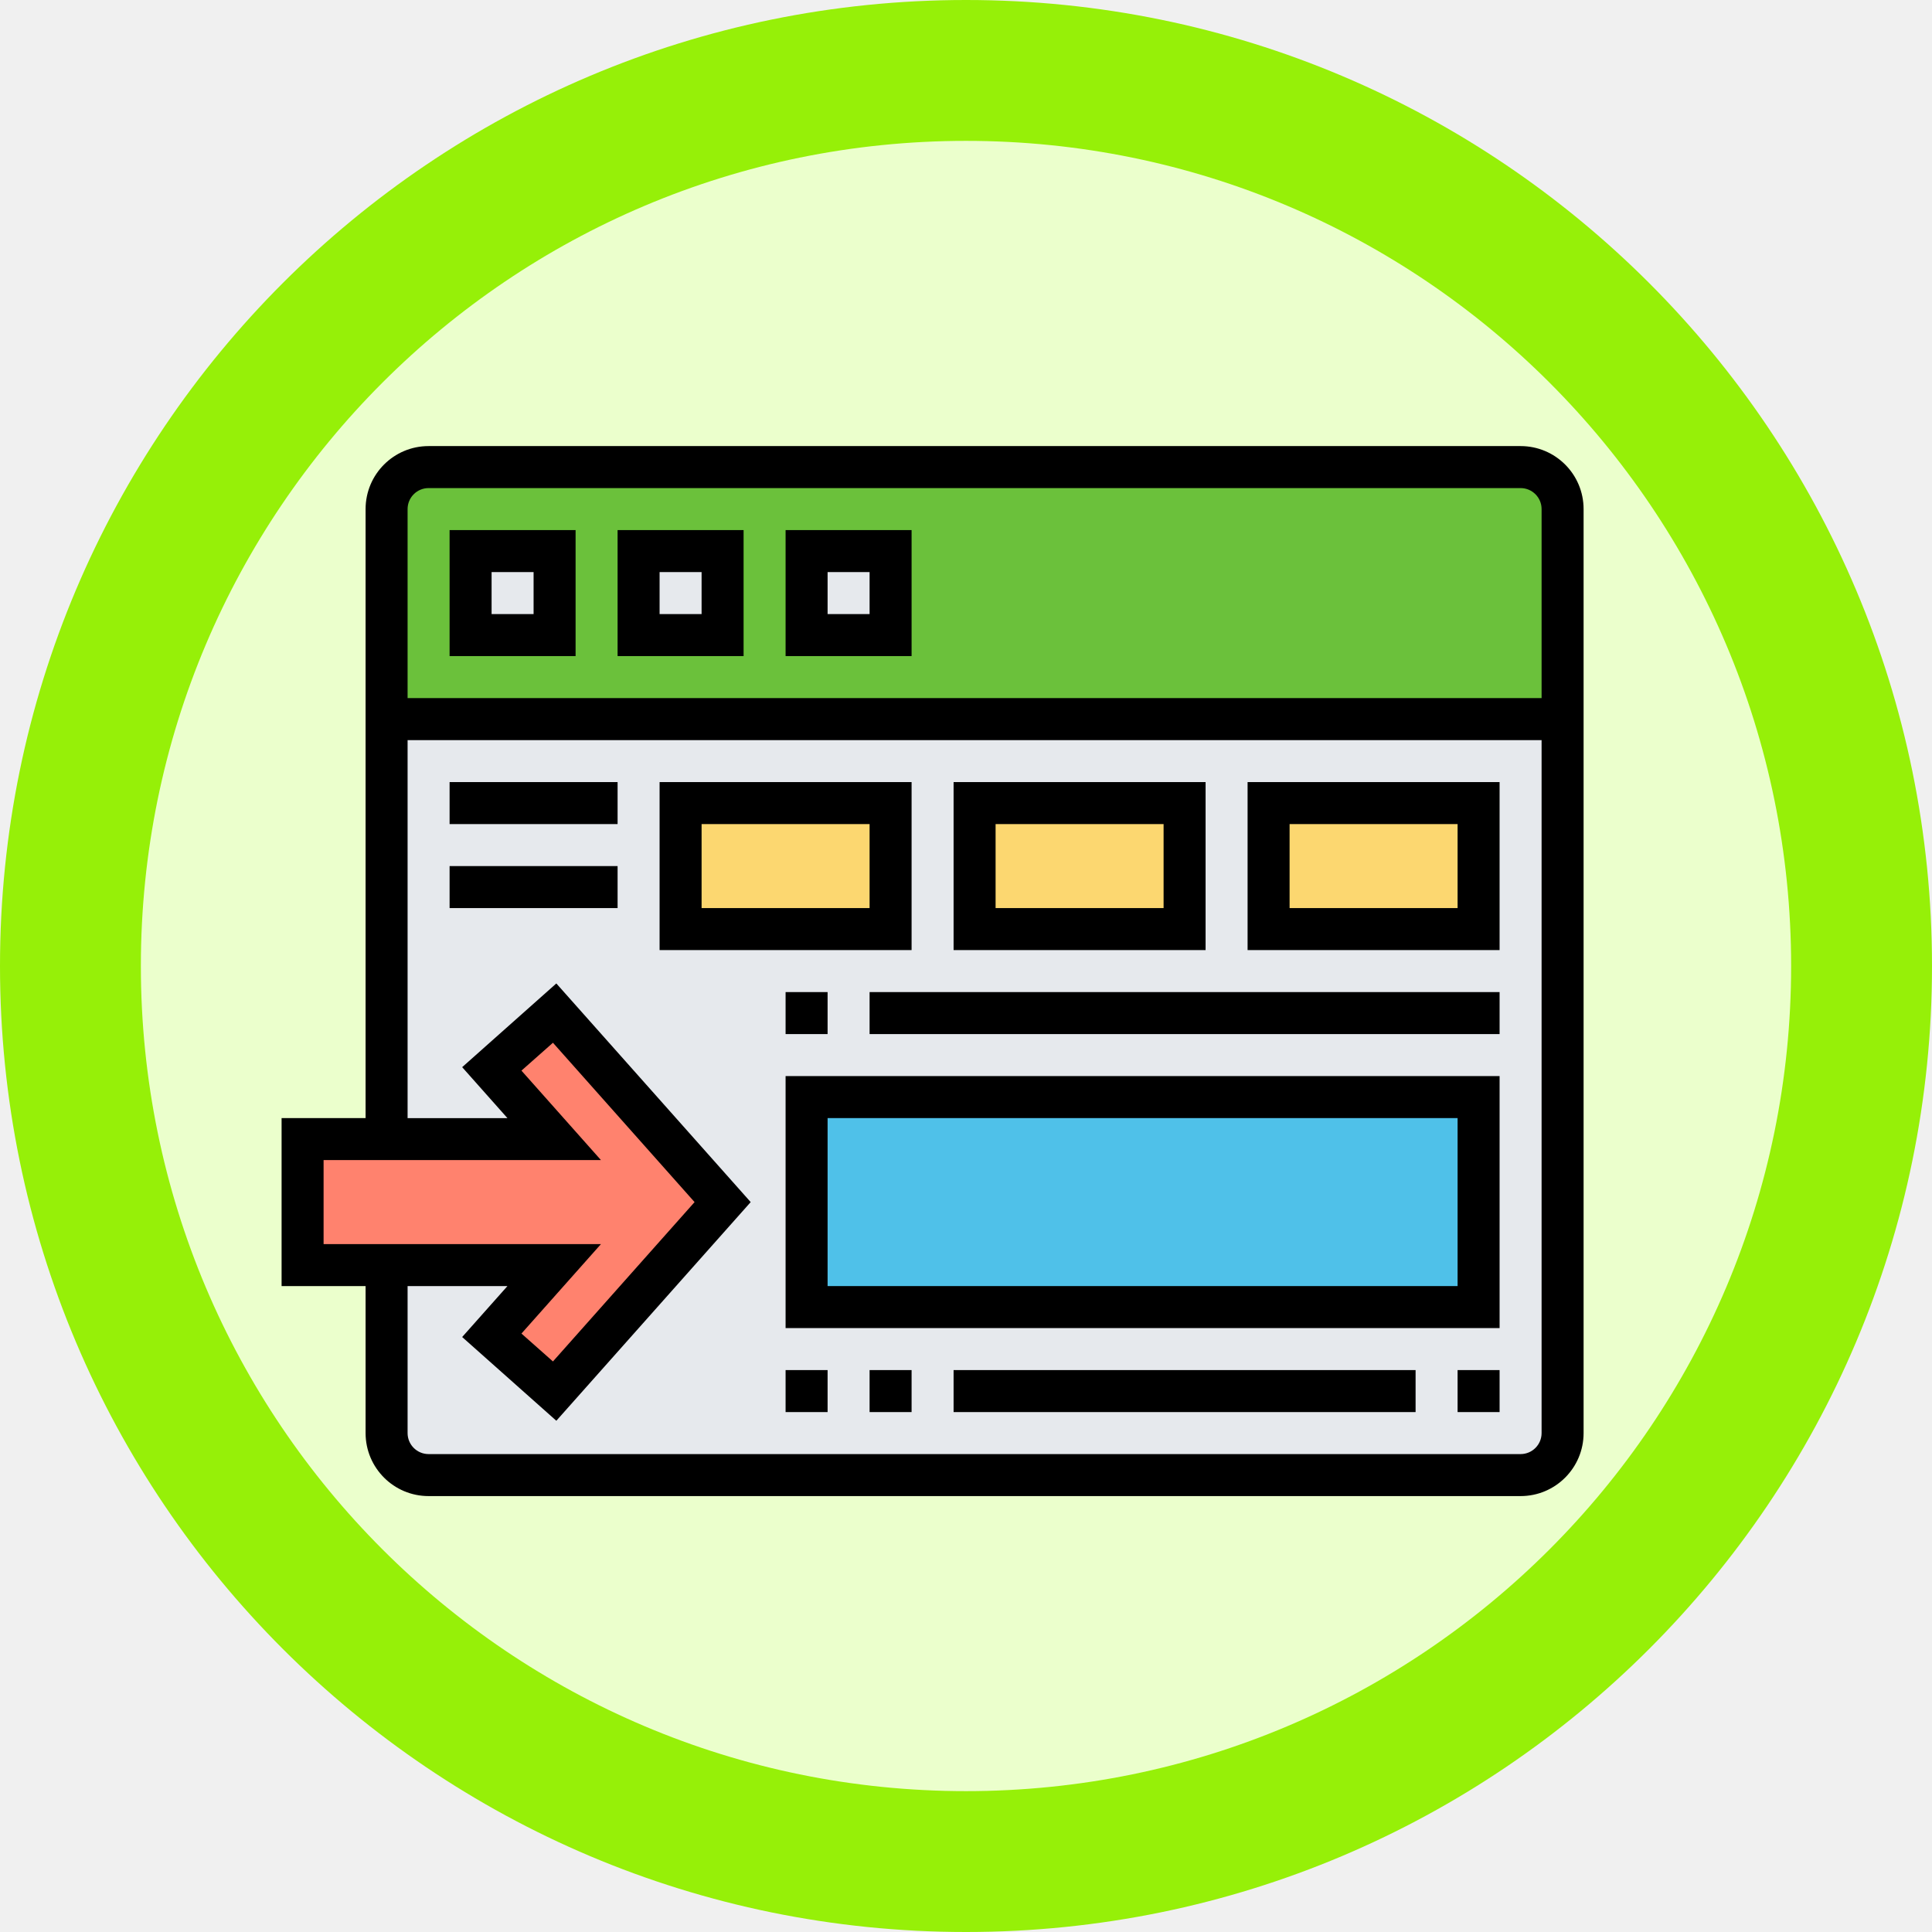
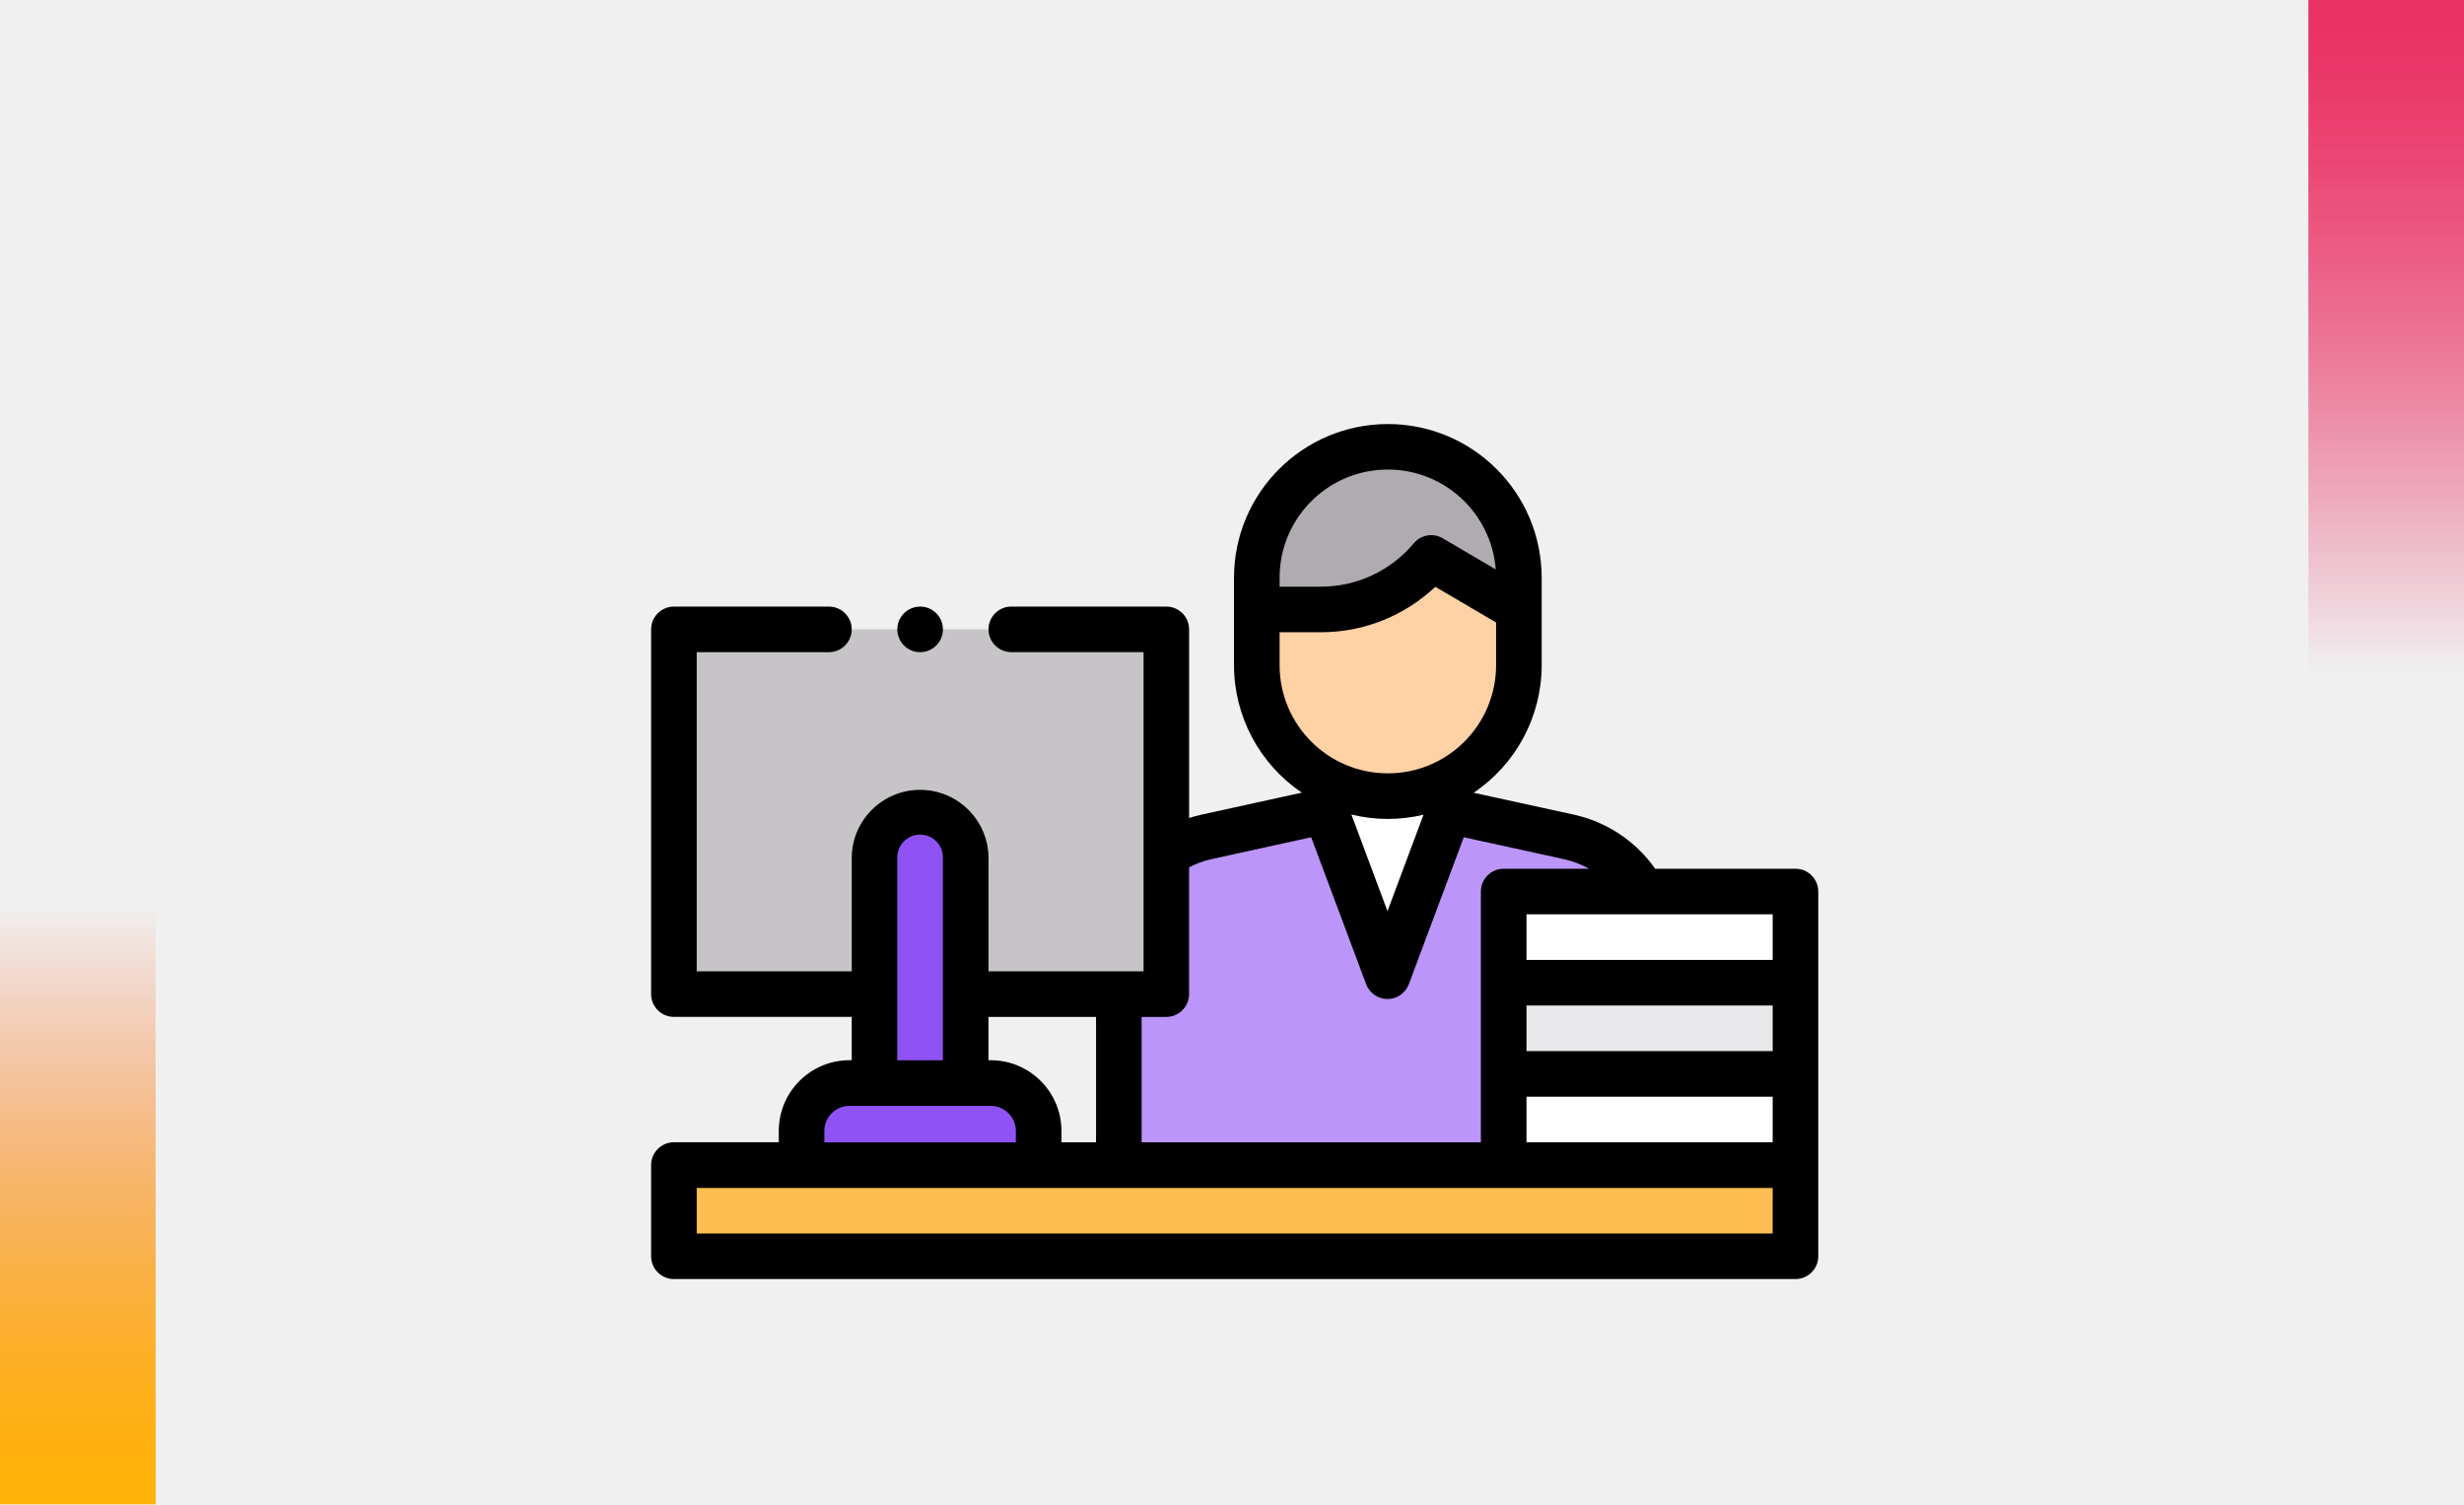
- <svg xmlns="http://www.w3.org/2000/svg" width="92" height="92" viewBox="0 0 92 92">
-   <g id="Grupo_101260" data-name="Grupo 101260" transform="translate(-210 -210)">
-     <g id="Grupo_86382" data-name="Grupo 86382">
-       <circle id="Elipse_5014" data-name="Elipse 5014" cx="46" cy="46" r="46" transform="translate(210 210)" fill="#96f008" />
-       <circle id="Elipse_5015" data-name="Elipse 5015" cx="39.292" cy="39.292" r="39.292" transform="translate(216.708 216.708)" fill="#ebffcc" />
-       <g id="Grupo_101261" data-name="Grupo 101261" transform="translate(1458.42 -1941.136)">
-         <g id="Grupo_101271" data-name="Grupo 101271" transform="translate(-1234.011 2173.378)">
-           <g id="Grupo_101261-2" data-name="Grupo 101261" transform="translate(4)">
-             <path id="Trazado_162502" data-name="Trazado 162502" d="M-1173.711,2185.438h-56v-10a2,2,0,0,1,2-2h52a2,2,0,0,1,2,2Z" transform="translate(1229.711 -2173.438)" fill="#6bc13b" />
-           </g>
-           <g id="Grupo_101262" data-name="Grupo 101262" transform="translate(4 12)">
-             <path id="Trazado_162503" data-name="Trazado 162503" d="M-1229.711,2186.158v34a2.006,2.006,0,0,0,2,2h52a2.006,2.006,0,0,0,2-2v-34Z" transform="translate(1229.711 -2186.158)" fill="#e6e9ed" />
-           </g>
-           <g id="Grupo_101263" data-name="Grupo 101263" transform="translate(24 30)">
-             <path id="Trazado_162504" data-name="Trazado 162504" d="M-1208.511,2205.238h32v10h-32Z" transform="translate(1208.511 -2205.238)" fill="#4fc1e9" />
-           </g>
-           <g id="Grupo_101264" data-name="Grupo 101264" transform="translate(24 4)">
-             <path id="Trazado_162505" data-name="Trazado 162505" d="M-1208.511,2177.678h4v4h-4Z" transform="translate(1208.511 -2177.678)" fill="#e6e9ed" />
-           </g>
-           <g id="Grupo_101265" data-name="Grupo 101265" transform="translate(16 4)">
-             <path id="Trazado_162506" data-name="Trazado 162506" d="M-1216.991,2177.678h4v4h-4Z" transform="translate(1216.991 -2177.678)" fill="#e6e9ed" />
-           </g>
-           <g id="Grupo_101266" data-name="Grupo 101266" transform="translate(8 4)">
-             <path id="Trazado_162507" data-name="Trazado 162507" d="M-1225.471,2177.678h4v4h-4Z" transform="translate(1225.471 -2177.678)" fill="#e6e9ed" />
-           </g>
-           <g id="Grupo_101267" data-name="Grupo 101267" transform="translate(46 16)">
-             <path id="Trazado_162508" data-name="Trazado 162508" d="M-1185.191,2190.4h10v6h-10Z" transform="translate(1185.191 -2190.398)" fill="#fcd770" />
-           </g>
-           <g id="Grupo_101268" data-name="Grupo 101268" transform="translate(32 16)">
-             <path id="Trazado_162509" data-name="Trazado 162509" d="M-1200.031,2190.4h10v6h-10Z" transform="translate(1200.031 -2190.398)" fill="#fcd770" />
-           </g>
-           <g id="Grupo_101269" data-name="Grupo 101269" transform="translate(18 16)">
-             <path id="Trazado_162510" data-name="Trazado 162510" d="M-1214.871,2190.4h10v6h-10Z" transform="translate(1214.871 -2190.398)" fill="#fcd770" />
-           </g>
-           <g id="Grupo_101270" data-name="Grupo 101270" transform="translate(0 26)">
-             <path id="Trazado_162511" data-name="Trazado 162511" d="M-1221.951,2201l8,9-8,9-2.991-2.66,2.97-3.34h-11.979v-6h11.979l-2.97-3.341Z" transform="translate(1233.951 -2200.998)" fill="#ff826e" />
-           </g>
-         </g>
-         <g id="Grupo_101272" data-name="Grupo 101272" transform="translate(-1235.011 2172.378)">
-           <path id="Trazado_162512" data-name="Trazado 162512" d="M-1176.011,2172.378h-52a3,3,0,0,0-3,3v29h-4v8h4v7a3,3,0,0,0,3,3h52a3,3,0,0,0,3-3v-44A3,3,0,0,0-1176.011,2172.378Zm-52,2h52a1,1,0,0,1,1,1v9h-54v-9A1,1,0,0,1-1228.011,2174.378Zm-5,32h13.208l-3.786-4.26,1.5-1.327,6.744,7.588-6.744,7.588-1.5-1.328,3.786-4.26h-13.208Zm57,14h-52a1,1,0,0,1-1-1v-7h4.755l-2.156,2.426,4.484,3.987,9.255-10.412-9.255-10.412-4.484,3.986,2.156,2.427h-4.755v-18h54v33A1,1,0,0,1-1176.011,2220.378Z" transform="translate(1235.011 -2172.378)" />
-           <path id="Trazado_162513" data-name="Trazado 162513" d="M-1220.531,2176.618h-6v6h6Zm-2,4h-2v-2h2Z" transform="translate(1234.531 -2172.618)" />
-           <path id="Trazado_162514" data-name="Trazado 162514" d="M-1212.051,2176.618h-6v6h6Zm-2,4h-2v-2h2Z" transform="translate(1234.051 -2172.618)" />
-           <path id="Trazado_162515" data-name="Trazado 162515" d="M-1203.571,2176.618h-6v6h6Zm-2,4h-2v-2h2Z" transform="translate(1233.571 -2172.618)" />
-           <path id="Trazado_162516" data-name="Trazado 162516" d="M-1209.571,2216.178h34v-12h-34Zm2-10h30v8h-30Z" transform="translate(1233.571 -2174.178)" />
-           <path id="Trazado_162517" data-name="Trazado 162517" d="M-1175.651,2219.018h2v2h-2Z" transform="translate(1231.651 -2175.018)" />
-           <path id="Trazado_162518" data-name="Trazado 162518" d="M-1201.091,2219.018h22v2h-22Z" transform="translate(1233.091 -2175.018)" />
-           <path id="Trazado_162519" data-name="Trazado 162519" d="M-1209.571,2219.018h2v2h-2Z" transform="translate(1233.571 -2175.018)" />
-           <path id="Trazado_162520" data-name="Trazado 162520" d="M-1205.331,2219.018h2v2h-2Z" transform="translate(1233.331 -2175.018)" />
-           <path id="Trazado_162521" data-name="Trazado 162521" d="M-1186.251,2197.338h12v-8h-12Zm2-6h8v4h-8Z" transform="translate(1232.251 -2173.338)" />
-           <path id="Trazado_162522" data-name="Trazado 162522" d="M-1189.091,2189.338h-12v8h12Zm-2,6h-8v-4h8Z" transform="translate(1233.091 -2173.338)" />
-           <path id="Trazado_162523" data-name="Trazado 162523" d="M-1203.931,2189.338h-12v8h12Zm-2,6h-8v-4h8Z" transform="translate(1233.931 -2173.338)" />
-           <path id="Trazado_162524" data-name="Trazado 162524" d="M-1226.531,2189.338h8v2h-8Z" transform="translate(1234.531 -2173.338)" />
-           <path id="Trazado_162525" data-name="Trazado 162525" d="M-1226.531,2193.578h8v2h-8Z" transform="translate(1234.531 -2173.578)" />
-           <path id="Trazado_162526" data-name="Trazado 162526" d="M-1209.571,2199.938h2v2h-2Z" transform="translate(1233.571 -2173.938)" />
-           <path id="Trazado_162527" data-name="Trazado 162527" d="M-1205.331,2199.938h30v2h-30Z" transform="translate(1233.331 -2173.938)" />
-         </g>
+ <svg xmlns="http://www.w3.org/2000/svg" width="190" height="115.999" viewBox="0 0 190 115.999">
+   <defs>
+     <linearGradient id="linear-gradient" x1="0.5" x2="0.5" y2="1" gradientUnits="objectBoundingBox">
+       <stop offset="0" stop-color="#f95d2c" stop-opacity="0" />
+       <stop offset="0.091" stop-color="#f96826" stop-opacity="0.133" />
+       <stop offset="0.283" stop-color="#fb7e1d" stop-opacity="0.392" />
+       <stop offset="0.465" stop-color="#fc9014" stop-opacity="0.612" />
+       <stop offset="0.633" stop-color="#fd9f0e" stop-opacity="0.78" />
+       <stop offset="0.784" stop-color="#fea909" stop-opacity="0.898" />
+       <stop offset="0.911" stop-color="#feaf07" stop-opacity="0.973" />
+       <stop offset="1" stop-color="#ffb206" />
+     </linearGradient>
+     <linearGradient id="linear-gradient-2" x1="0.5" x2="0.5" y2="1" gradientUnits="objectBoundingBox">
+       <stop offset="0" stop-color="#ea3065" stop-opacity="0" />
+       <stop offset="0.091" stop-color="#ea3065" stop-opacity="0.133" />
+       <stop offset="0.283" stop-color="#ea3065" stop-opacity="0.392" />
+       <stop offset="0.465" stop-color="#ea3065" stop-opacity="0.612" />
+       <stop offset="0.633" stop-color="#ea3065" stop-opacity="0.78" />
+       <stop offset="0.784" stop-color="#ea3065" stop-opacity="0.898" />
+       <stop offset="0.911" stop-color="#ea3065" stop-opacity="0.973" />
+       <stop offset="1" stop-color="#ea3065" />
+     </linearGradient>
+   </defs>
+   <g id="Grupo_108667" data-name="Grupo 108667" transform="translate(-180 -2779.3)">
+     <g id="Grupo_108490" data-name="Grupo 108490" transform="translate(180 2848.965)">
+       <rect id="Rectángulo_5242" data-name="Rectángulo 5242" width="12" height="46.333" transform="translate(0 0)" fill="url(#linear-gradient)" />
+     </g>
+     <g id="Grupo_108491" data-name="Grupo 108491" transform="translate(370 2831.3) rotate(180)">
+       <rect id="Rectángulo_5242-2" data-name="Rectángulo 5242" width="12" height="52" transform="translate(0 0)" fill="url(#linear-gradient-2)" />
+     </g>
+     <g id="Grupo_108494" data-name="Grupo 108494" transform="translate(19.208 2576.93)">
+       <g id="Grupo_108492" data-name="Grupo 108492">
+         <path id="Trazado_166198" data-name="Trazado 166198" d="M263.012,262.688v2.2l-9.178,2.013a8.612,8.612,0,0,0-6.767,8.413v16.9h41.484V275.32a8.612,8.612,0,0,0-6.773-8.414l-9.225-2.017v-2.217" fill="#bb95fa" />
+         <path id="Trazado_166199" data-name="Trazado 166199" d="M272.553,264.889l-4.771,12.758-4.771-12.758Z" fill="#fff" />
+         <path id="Trazado_166200" data-name="Trazado 166200" d="M267.809,236.827h0a10.106,10.106,0,0,0-10.1,10.106v2.432h4.94a11.1,11.1,0,0,0,8.51-3.971h0l6.76,3.971v-2.432A10.106,10.106,0,0,0,267.809,236.827Z" fill="#afabb0" />
+         <path id="Trazado_166201" data-name="Trazado 166201" d="M268.977,247.379a11.1,11.1,0,0,1-6.332,1.986H257.7v4.292a10.1,10.1,0,0,0,10.1,10.1h0a10.1,10.1,0,0,0,10.105-10.1v-4.292l-3.38-1.986-3.38-1.985Z" fill="#fed2a4" />
+       </g>
+       <rect id="Rectángulo_36256" data-name="Rectángulo 36256" width="86.484" height="7.031" transform="translate(212.758 292.211)" fill="#ffbe52" />
+       <rect id="Rectángulo_36257" data-name="Rectángulo 36257" width="37.969" height="28.125" transform="translate(212.758 250.902)" fill="#c7c4c8" />
+       <path id="Trazado_166202" data-name="Trazado 166202" d="M235.258,285.883h-7.031v-17.4a3.515,3.515,0,0,1,3.515-3.515h0a3.516,3.516,0,0,1,3.516,3.515Z" fill="#8f52f5" />
+       <path id="Trazado_166203" data-name="Trazado 166203" d="M240.883,292.211H222.6v-2.637a3.691,3.691,0,0,1,3.691-3.691h10.9a3.692,3.692,0,0,1,3.692,3.691Z" fill="#8f52f5" />
+       <rect id="Rectángulo_36258" data-name="Rectángulo 36258" width="22.5" height="7.031" transform="translate(276.742 285.18)" fill="#fff" />
+       <rect id="Rectángulo_36259" data-name="Rectángulo 36259" width="22.5" height="7.031" transform="translate(276.742 278.148)" fill="#e8e7e9" />
+       <rect id="Rectángulo_36260" data-name="Rectángulo 36260" width="22.5" height="7.031" transform="translate(276.742 271.117)" fill="#fff" />
+       <g id="Grupo_108493" data-name="Grupo 108493">
+         <path id="Trazado_166204" data-name="Trazado 166204" d="M299.242,269.359H288.423a10.384,10.384,0,0,0-6.27-4.171l-7.728-1.689a11.861,11.861,0,0,0,5.247-9.842v-6.725a11.863,11.863,0,0,0-23.726,0v6.725a11.863,11.863,0,0,0,5.234,9.834l-7.723,1.694q-.5.109-.973.264V250.9a1.757,1.757,0,0,0-1.757-1.757H238.773a1.757,1.757,0,0,0,0,3.515h10.2v24.61H237.016v-8.79a5.274,5.274,0,0,0-10.547,0v8.79H214.516V252.66h10.195a1.757,1.757,0,1,0,0-3.515H212.758A1.758,1.758,0,0,0,211,250.9v28.125a1.758,1.758,0,0,0,1.758,1.758h13.711v3.34h-.176a5.455,5.455,0,0,0-5.449,5.449v.879h-8.086A1.758,1.758,0,0,0,211,292.211v7.031A1.758,1.758,0,0,0,212.758,301h86.484A1.758,1.758,0,0,0,301,299.242V271.117A1.759,1.759,0,0,0,299.242,269.359Zm-10.691,21.094H278.5v-3.515h18.984v3.515Zm8.933-7.031H278.5v-3.516h18.984Zm0-7.031H278.5v-3.516h18.984Zm-38.023-29.458a8.347,8.347,0,0,1,16.669-.654l-4.086-2.4a1.757,1.757,0,0,0-2.237.387,9.323,9.323,0,0,1-7.162,3.342h-3.183v-.674Zm0,4.19h3.184a12.825,12.825,0,0,0,8.825-3.505l4.686,2.753v3.286a8.347,8.347,0,1,1-16.694,0v-2.534Zm11.1,14.071-2.78,7.434L265,265.181a11.81,11.81,0,0,0,5.565.013Zm-19.835,15.591a1.758,1.758,0,0,0,1.757-1.758V269.25a6.848,6.848,0,0,1,1.727-.631l7.688-1.687,4.237,11.331a1.758,1.758,0,0,0,3.293,0l4.237-11.332,7.736,1.692a6.851,6.851,0,0,1,1.917.736h-6.577a1.759,1.759,0,0,0-1.758,1.758v19.336h-26.16v-9.668Zm-5.418,0v9.668h-2.668v-.879a5.456,5.456,0,0,0-5.45-5.449h-.175v-3.34Zm-15.325-12.3a1.758,1.758,0,0,1,3.516,0v15.645h-3.516Zm-5.625,21.094a1.936,1.936,0,0,1,1.934-1.933h10.9a1.935,1.935,0,0,1,1.934,1.933v.879H224.359Zm73.125,7.91H214.516v-3.515h82.968Z" />
+         <path id="Trazado_166205" data-name="Trazado 166205" d="M230.5,249.66a1.758,1.758,0,1,0,1.243-.515A1.77,1.77,0,0,0,230.5,249.66Z" />
      </g>
    </g>
  </g>
</svg>
